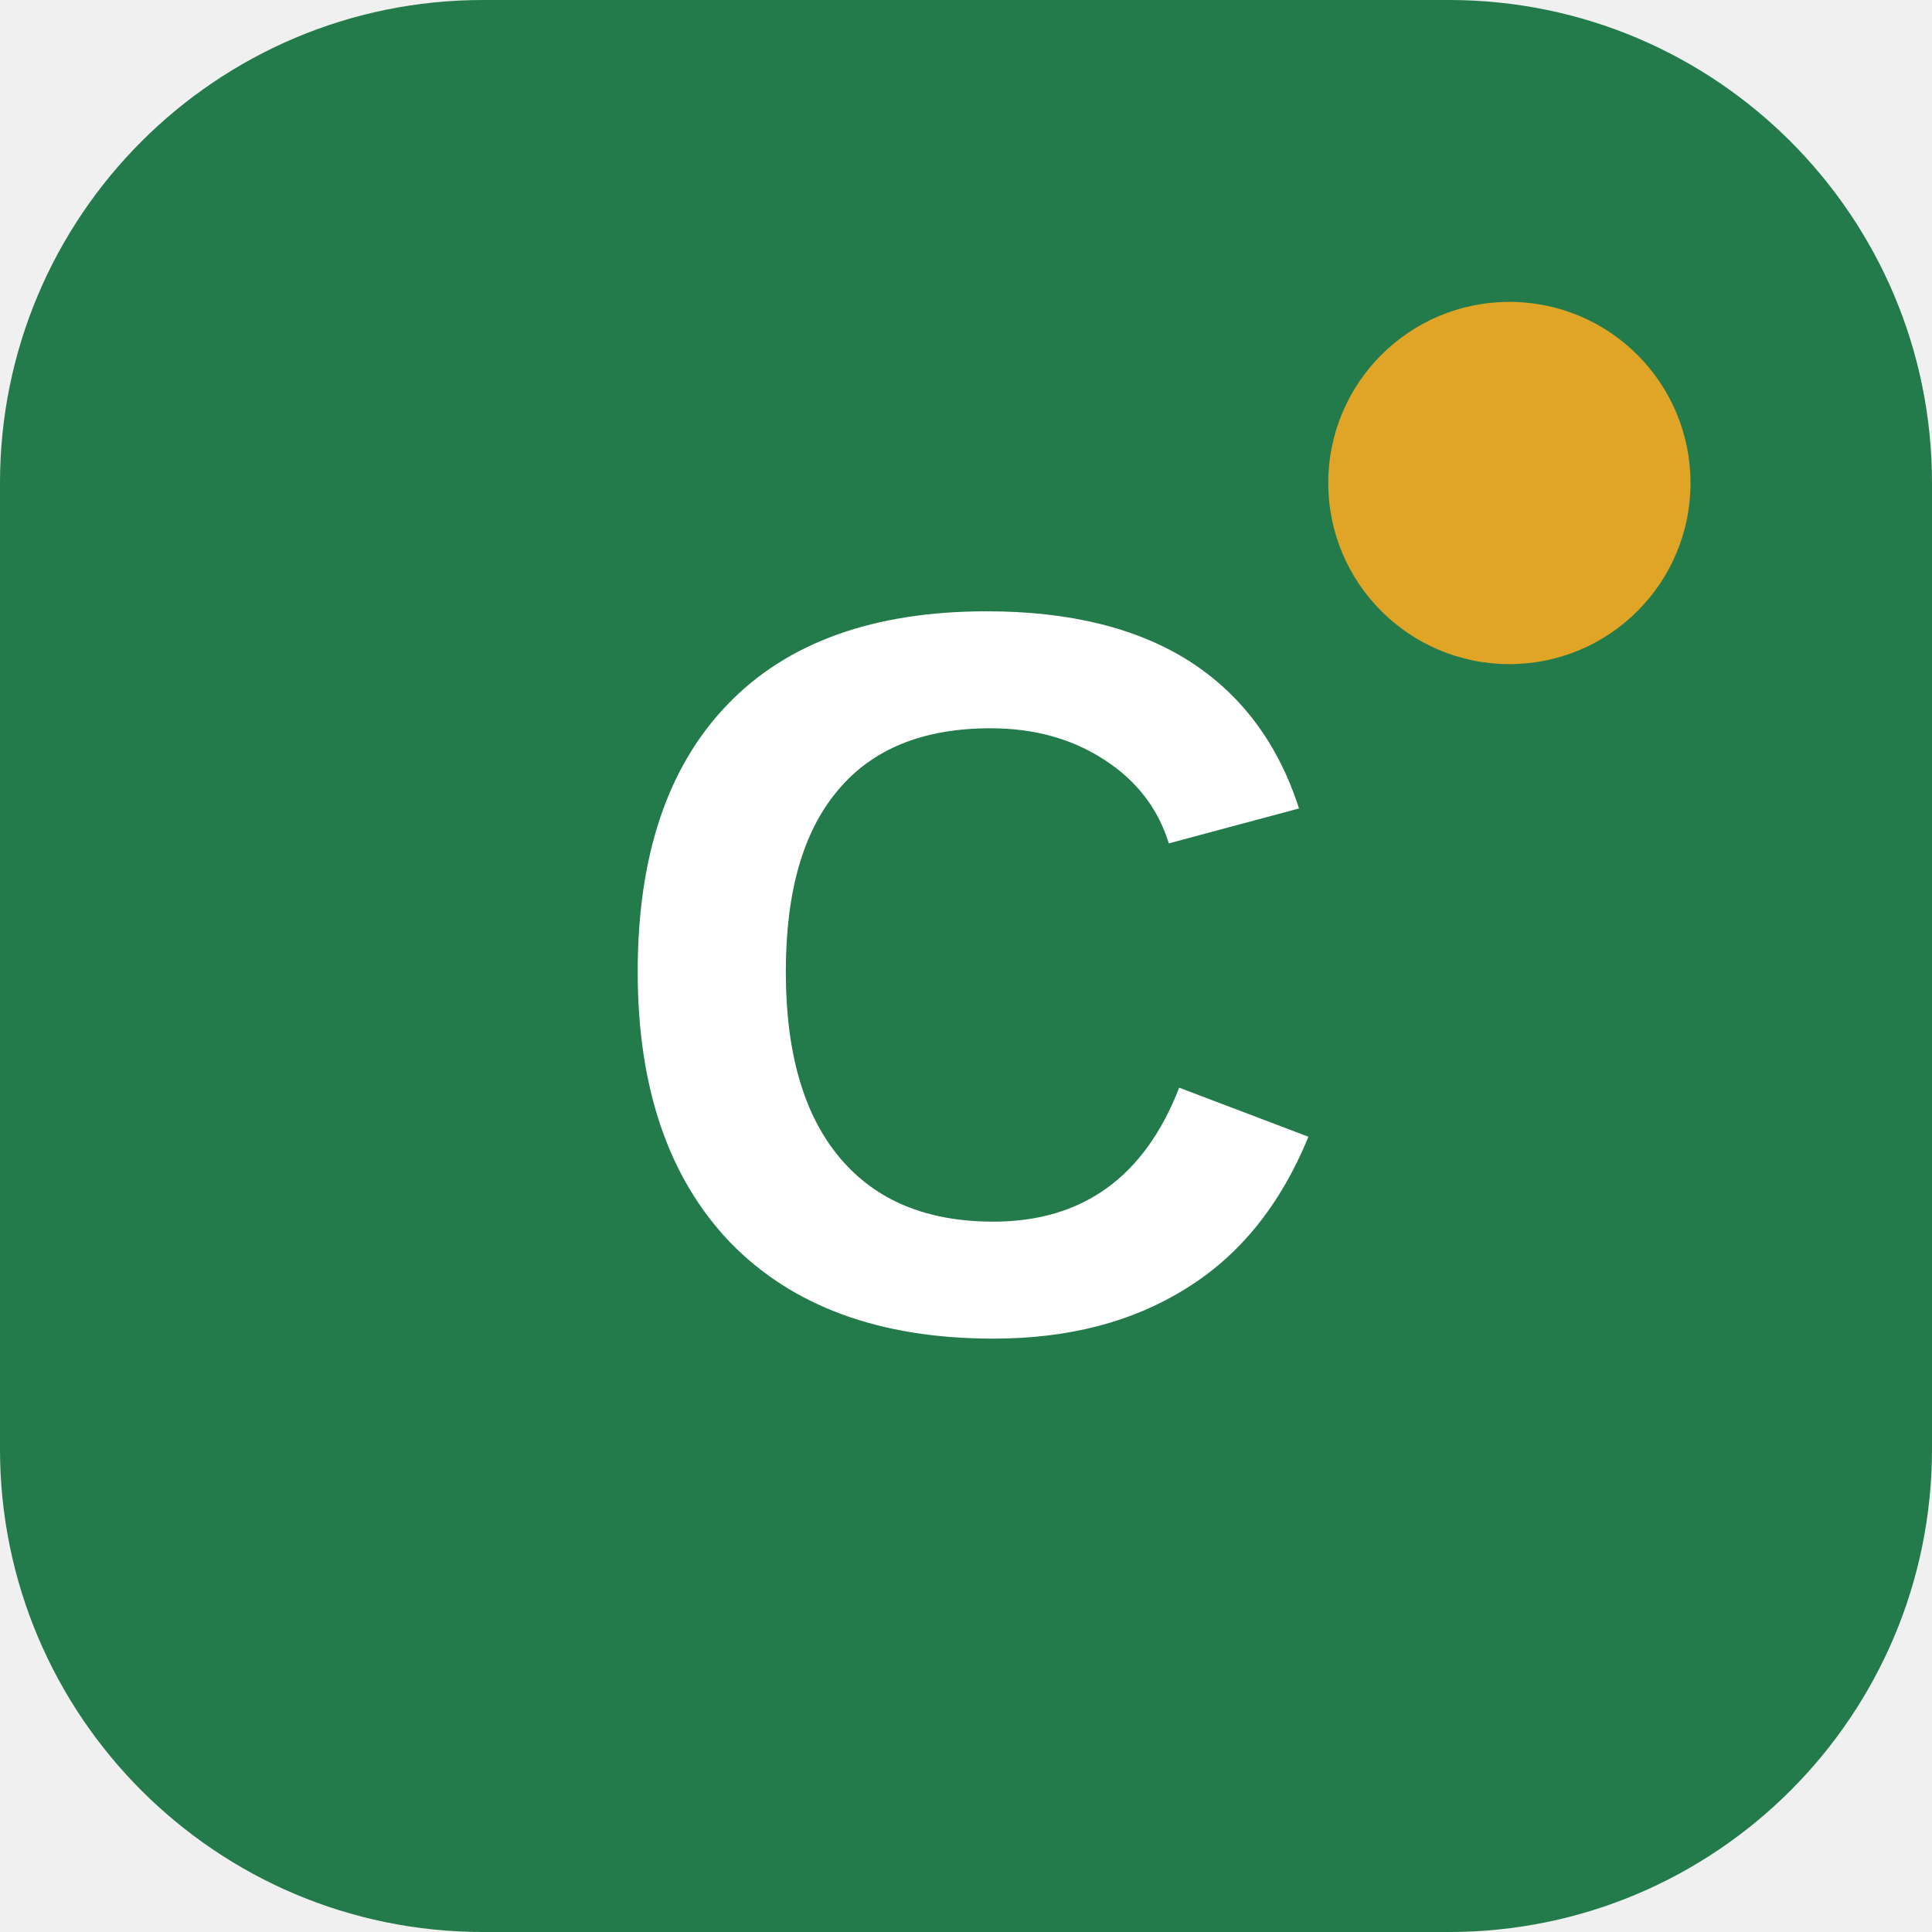
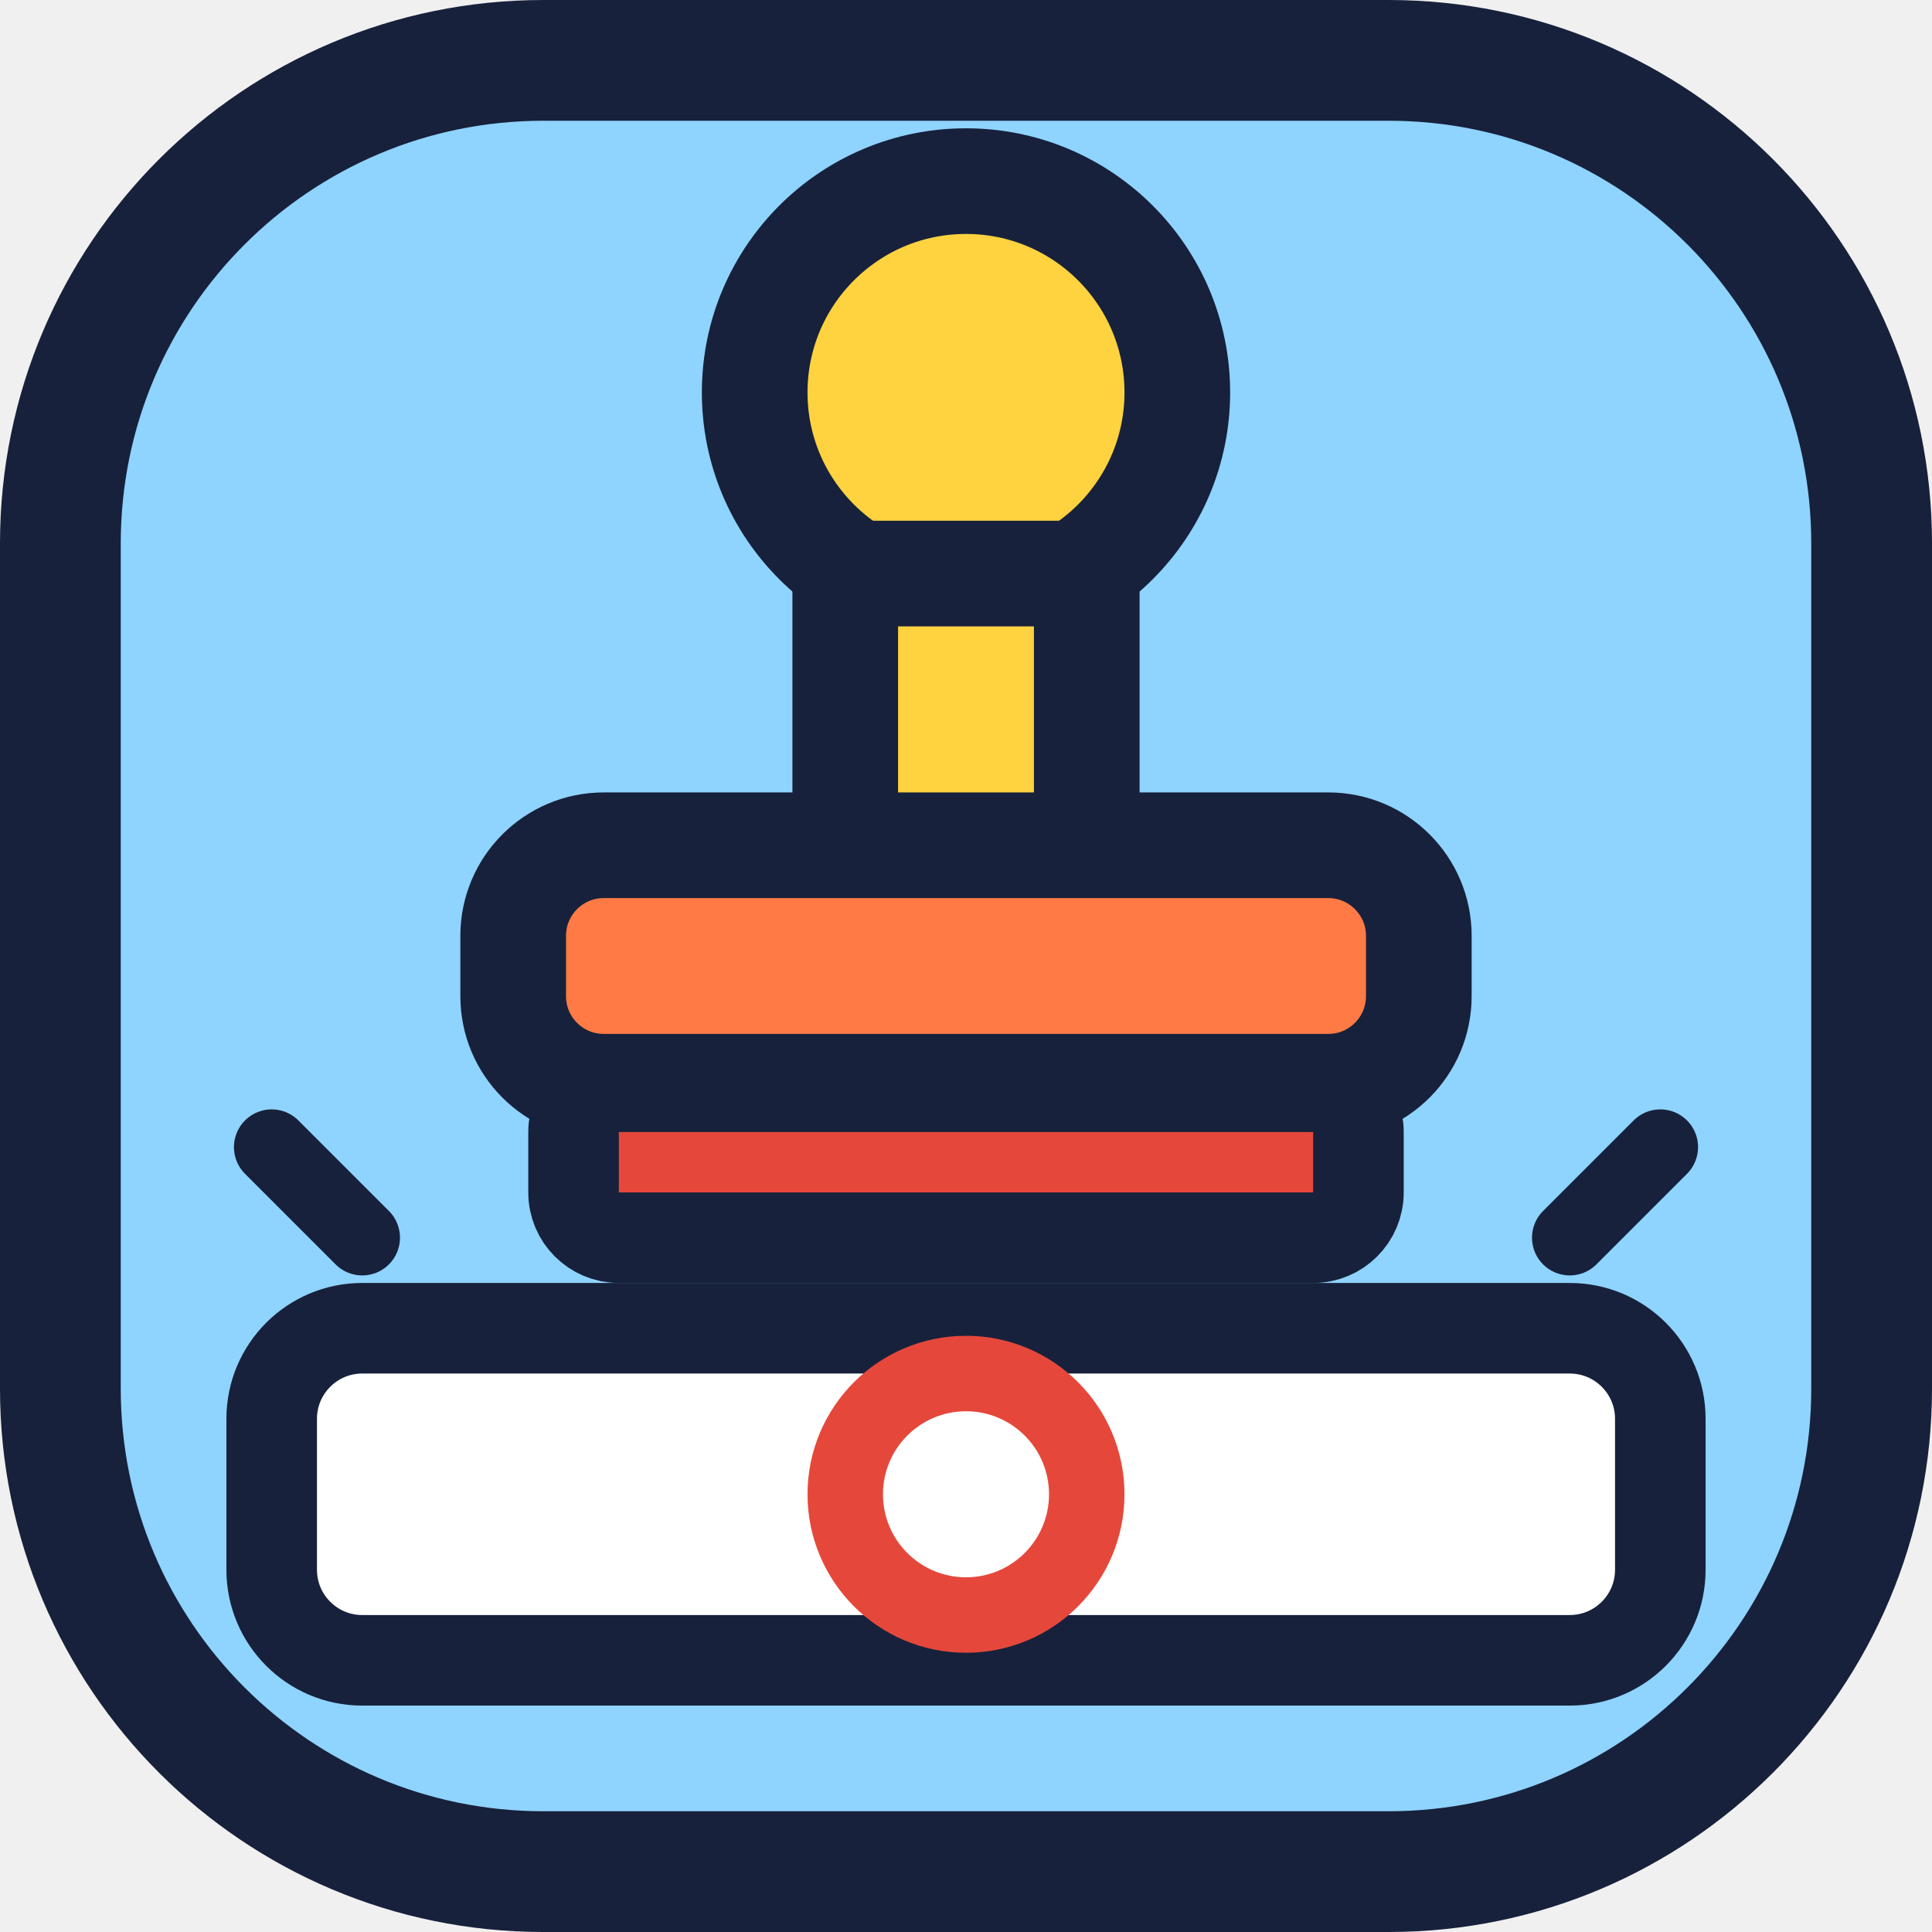
- <svg xmlns="http://www.w3.org/2000/svg" viewBox="0 0 32 32">
-   <rect width="32" height="32" rx="8" fill="#237a4b" />
-   <text x="16" y="22" text-anchor="middle" font-family="Arial, sans-serif" font-size="17" font-weight="800" fill="#ffffff">C</text>
-   <circle cx="25" cy="8" r="3" fill="#e0a526" />
+ <svg xmlns="http://www.w3.org/2000/svg" viewBox="0 0 64 64">
+   <rect x="2" y="2" width="60" height="60" rx="16" fill="#8fd3ff" stroke="#17213b" stroke-width="4" />
+   <rect x="9" y="44" width="46" height="11" rx="3" fill="#ffffff" stroke="#17213b" stroke-width="3" />
+   <circle cx="32" cy="49.5" r="4" fill="none" stroke="#e5483b" stroke-width="2.5" />
+   <circle cx="32" cy="13" r="7" fill="#ffd23f" stroke="#17213b" stroke-width="3.5" />
+   <rect x="28" y="19" width="8" height="10" fill="#ffd23f" stroke="#17213b" stroke-width="3.5" />
+   <rect x="17" y="28" width="30" height="8" rx="3" fill="#ff7a45" stroke="#17213b" stroke-width="3.5" />
+   <rect x="19" y="36" width="26" height="5" rx="1.5" fill="#e5483b" stroke="#17213b" stroke-width="3" />
+   <path d="M12 41 l-3 -3 M52 41 l3 -3" stroke="#17213b" stroke-width="2.5" stroke-linecap="round" />
</svg>
